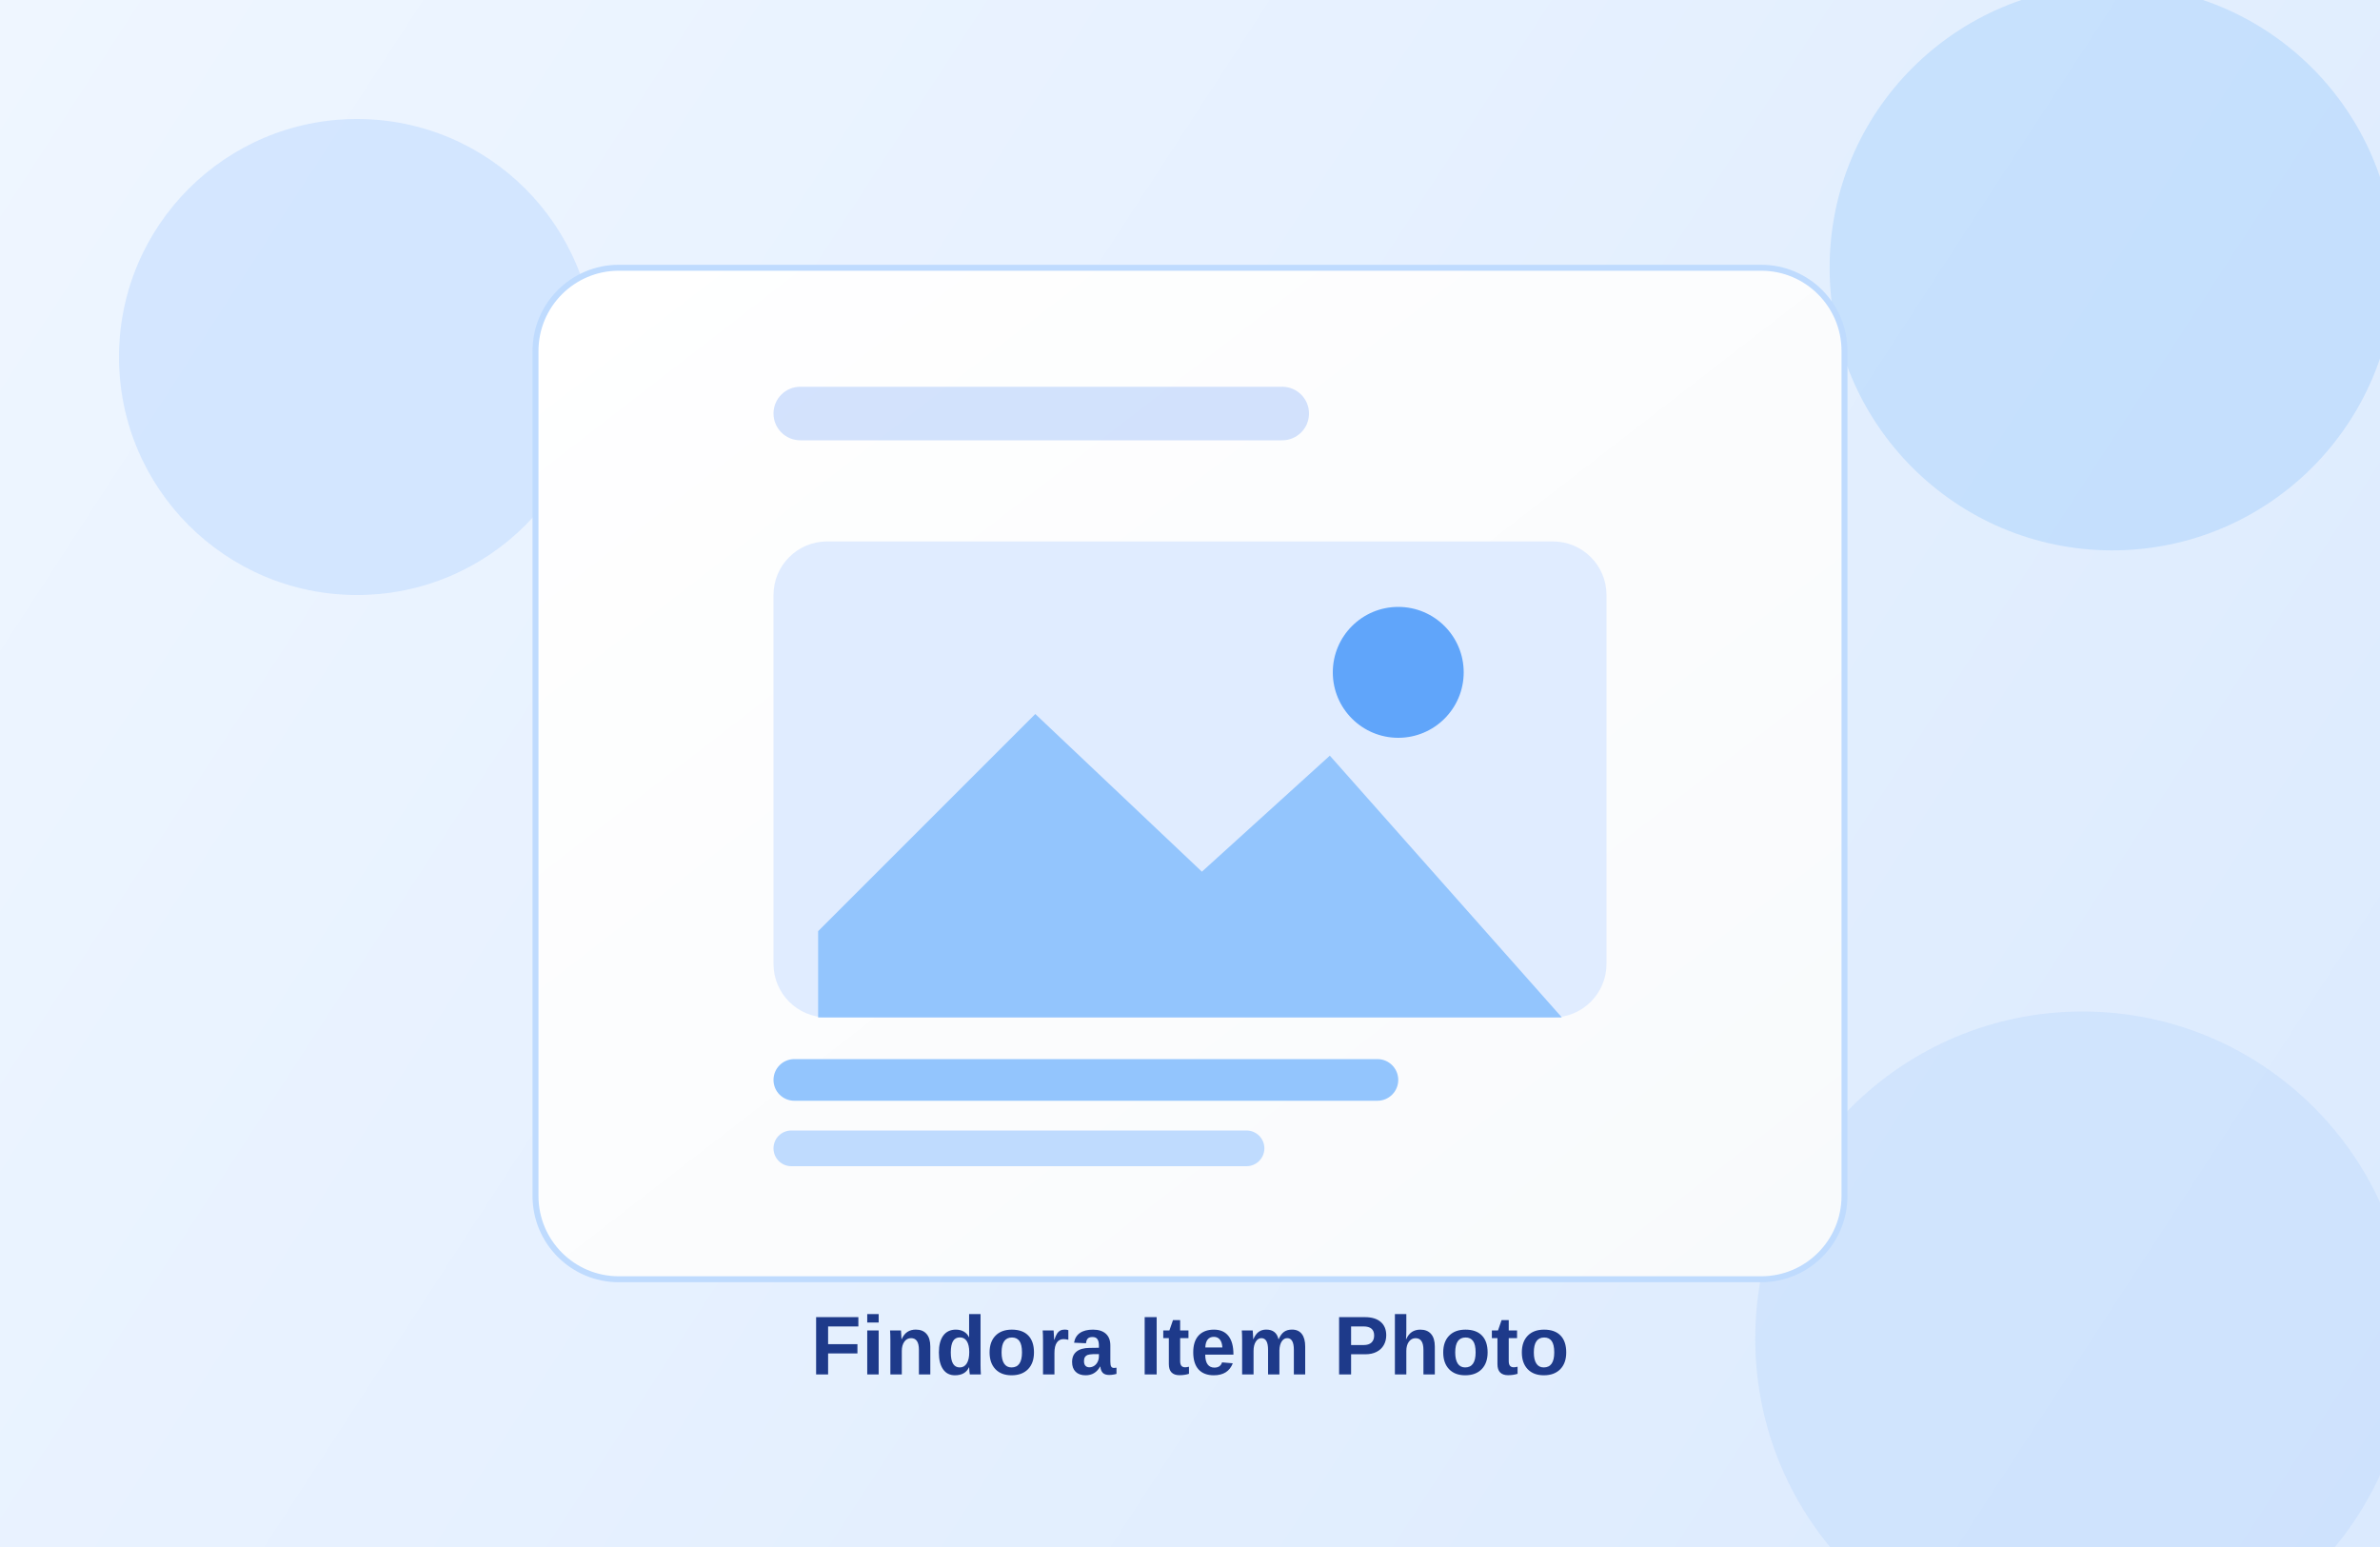
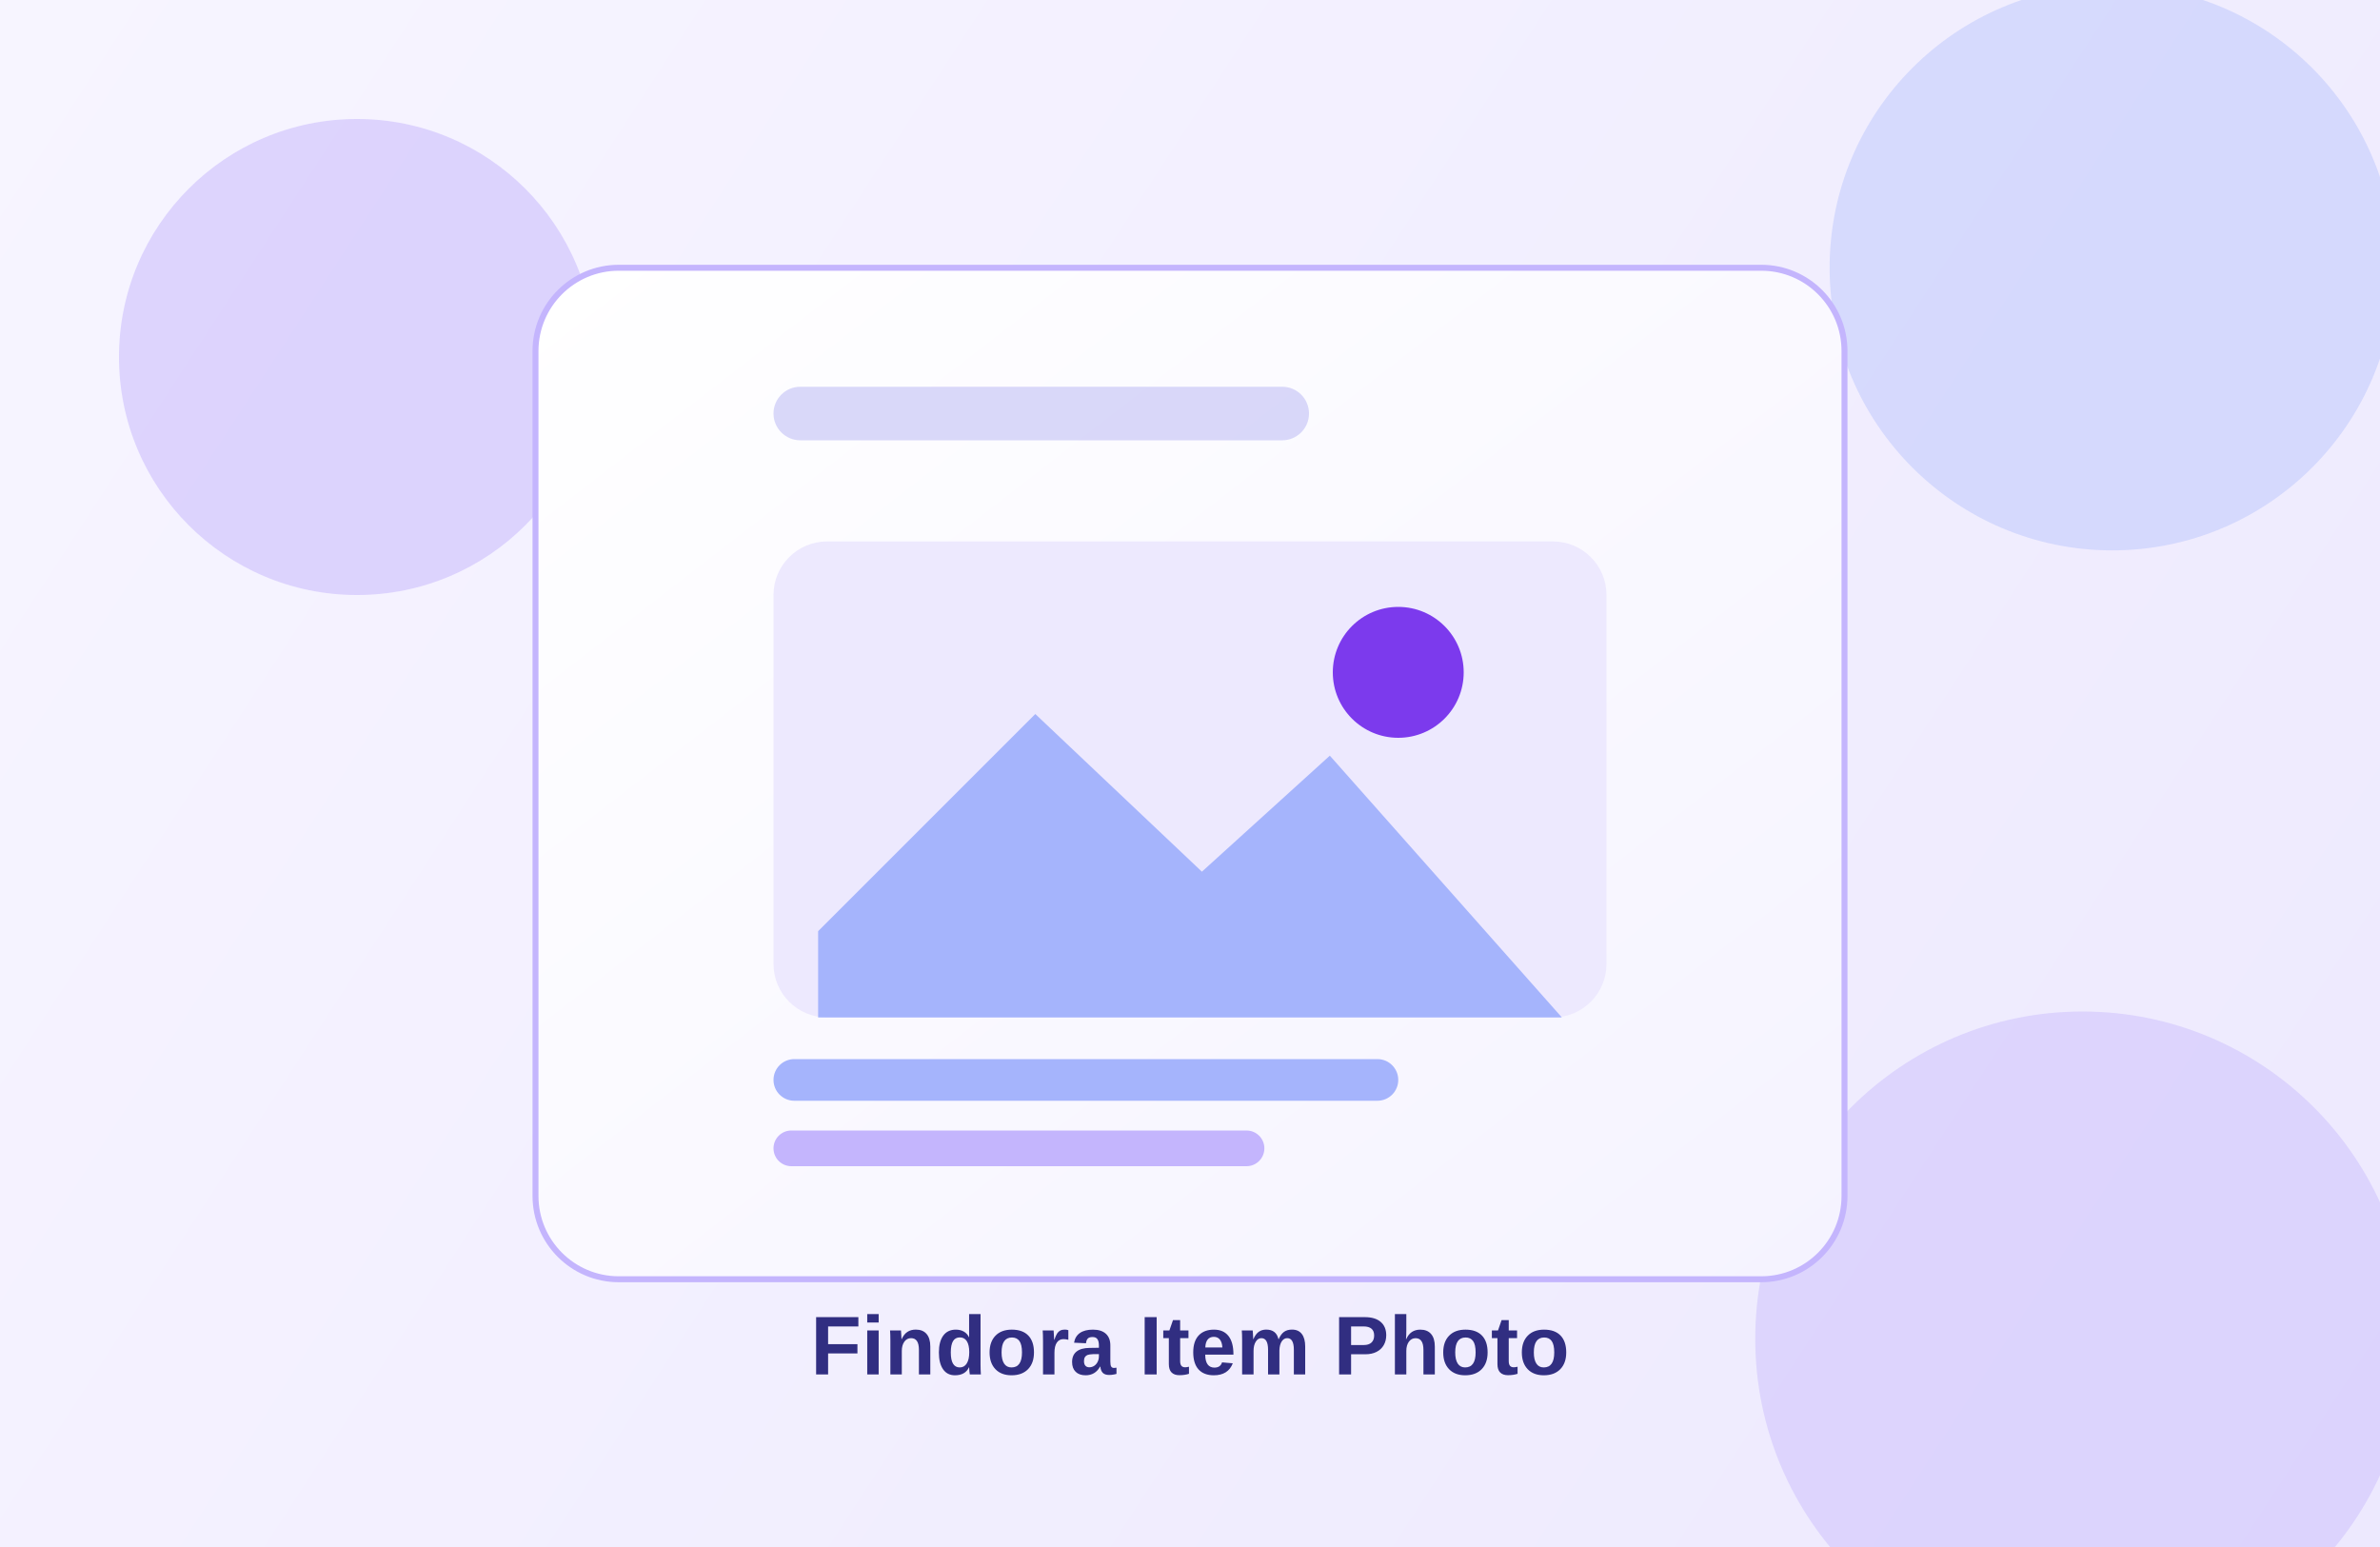
<svg xmlns="http://www.w3.org/2000/svg" width="800" height="520" viewBox="0 0 800 520" fill="none">
  <defs>
    <linearGradient id="bg" x1="0" y1="0" x2="800" y2="520" gradientUnits="userSpaceOnUse">
-       <stop stop-color="#EFF6FF" />
-       <stop offset="1" stop-color="#DBEAFE" />
+       <stop stop-color="#F7F5FF" />
+       <stop offset="1" stop-color="#EDE9FE" />
    </linearGradient>
    <linearGradient id="card" x1="0" y1="0" x2="1" y2="1">
      <stop stop-color="#FFFFFF" />
-       <stop offset="1" stop-color="#F8FAFC" />
+       <stop offset="1" stop-color="#F5F3FF" />
    </linearGradient>
  </defs>
  <rect width="800" height="520" fill="url(#bg)" />
-   <circle cx="120" cy="120" r="80" fill="#BFDBFE" fill-opacity="0.55" />
-   <circle cx="710" cy="90" r="95" fill="#93C5FD" fill-opacity="0.35" />
-   <circle cx="700" cy="450" r="110" fill="#BFDBFE" fill-opacity="0.45" />
-   <rect x="180" y="90" width="440" height="340" rx="28" fill="url(#card)" stroke="#BFDBFE" stroke-width="2" />
-   <rect x="260" y="182" width="280" height="160" rx="18" fill="#E0ECFF" />
-   <path d="M275 313L348 240L404 293L447 254L525 342H275V313Z" fill="#93C5FD" />
-   <circle cx="470" cy="226" r="22" fill="#60A5FA" />
-   <rect x="260" y="130" width="180" height="18" rx="9" fill="#3B82F6" fill-opacity="0.22" />
-   <rect x="260" y="356" width="210" height="14" rx="7" fill="#93C5FD" />
-   <rect x="260" y="380" width="165" height="12" rx="6" fill="#BFDBFE" />
-   <text x="400" y="462" text-anchor="middle" fill="#1E3A8A" font-family="Arial, sans-serif" font-size="28" font-weight="700">Findora Item Photo</text>
+   <circle cx="120" cy="120" r="80" fill="#C4B5FD" fill-opacity="0.5" />
+   <circle cx="710" cy="90" r="95" fill="#A5B4FC" fill-opacity="0.35" />
+   <circle cx="700" cy="450" r="110" fill="#C4B5FD" fill-opacity="0.42" />
+   <rect x="180" y="90" width="440" height="340" rx="28" fill="url(#card)" stroke="#C4B5FD" stroke-width="2" />
+   <rect x="260" y="182" width="280" height="160" rx="18" fill="#EDE9FE" />
+   <path d="M275 313L348 240L404 293L447 254L525 342H275V313Z" fill="#A5B4FC" />
+   <circle cx="470" cy="226" r="22" fill="#7C3AED" />
+   <rect x="260" y="130" width="180" height="18" rx="9" fill="#4F46E5" fill-opacity="0.2" />
+   <rect x="260" y="356" width="210" height="14" rx="7" fill="#A5B4FC" />
+   <rect x="260" y="380" width="165" height="12" rx="6" fill="#C4B5FD" />
+   <text x="400" y="462" text-anchor="middle" fill="#312E81" font-family="Manrope, Arial, sans-serif" font-size="28" font-weight="700">Findora Item Photo</text>
</svg>
